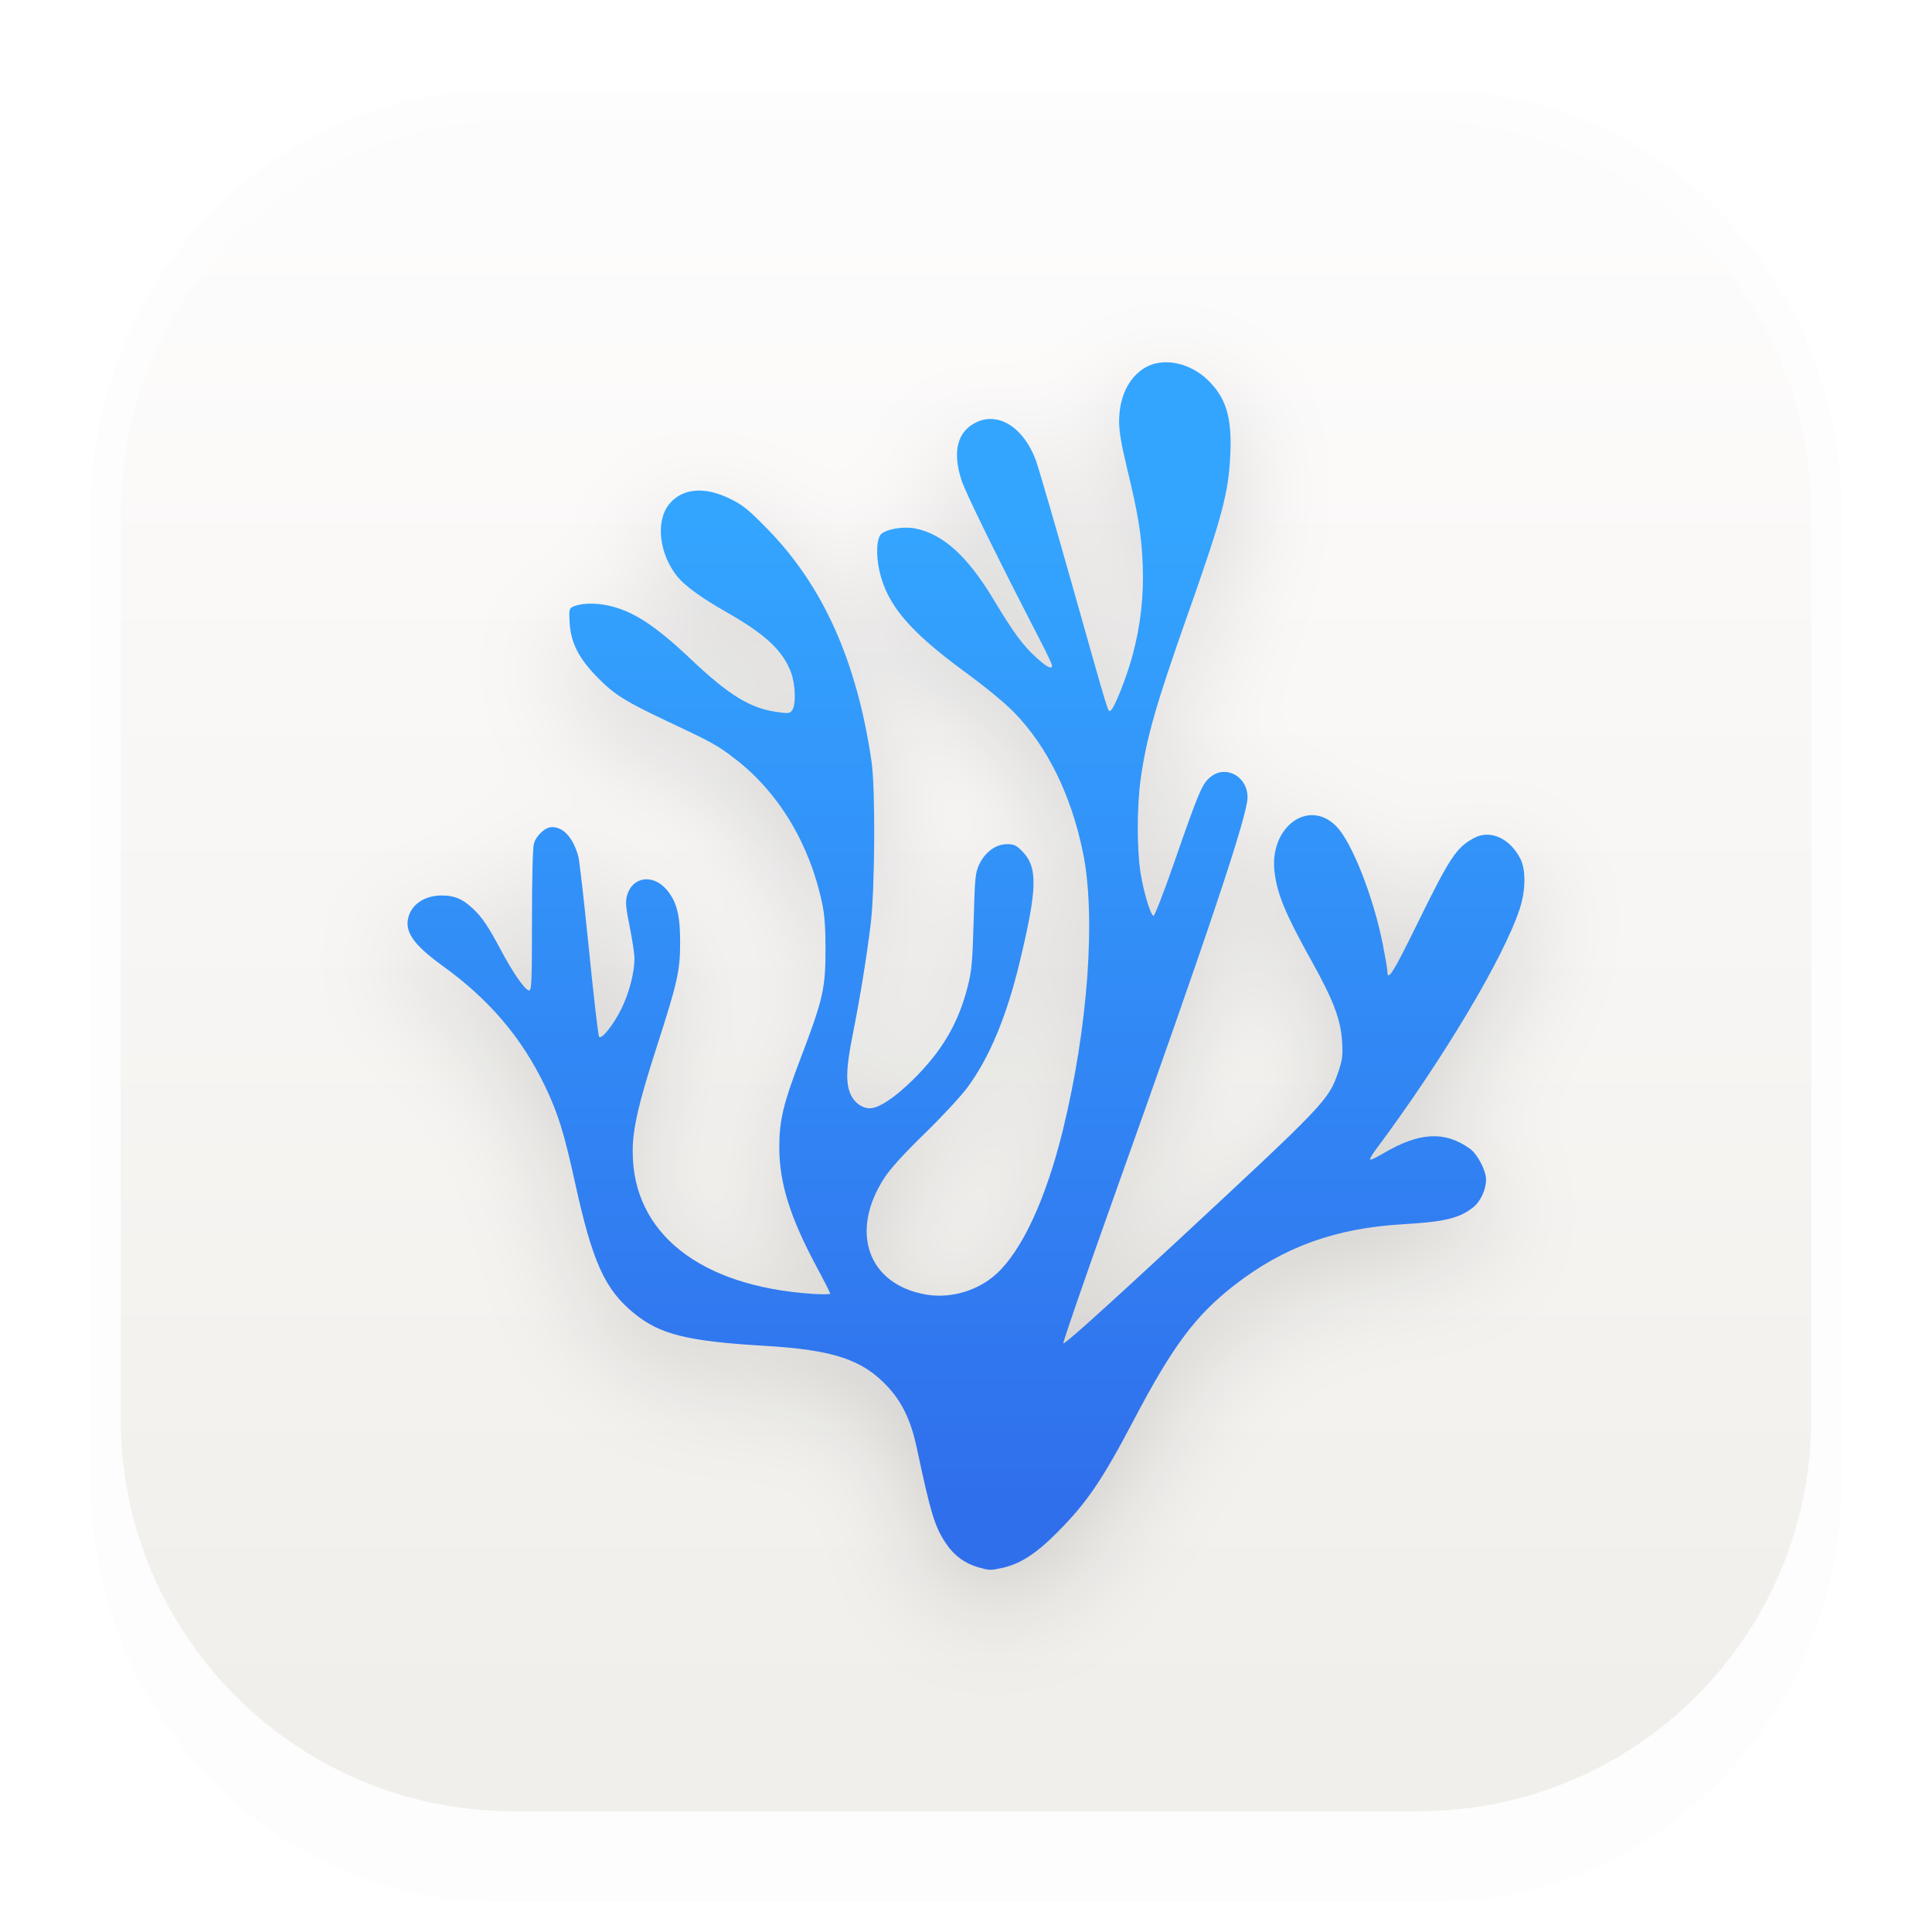
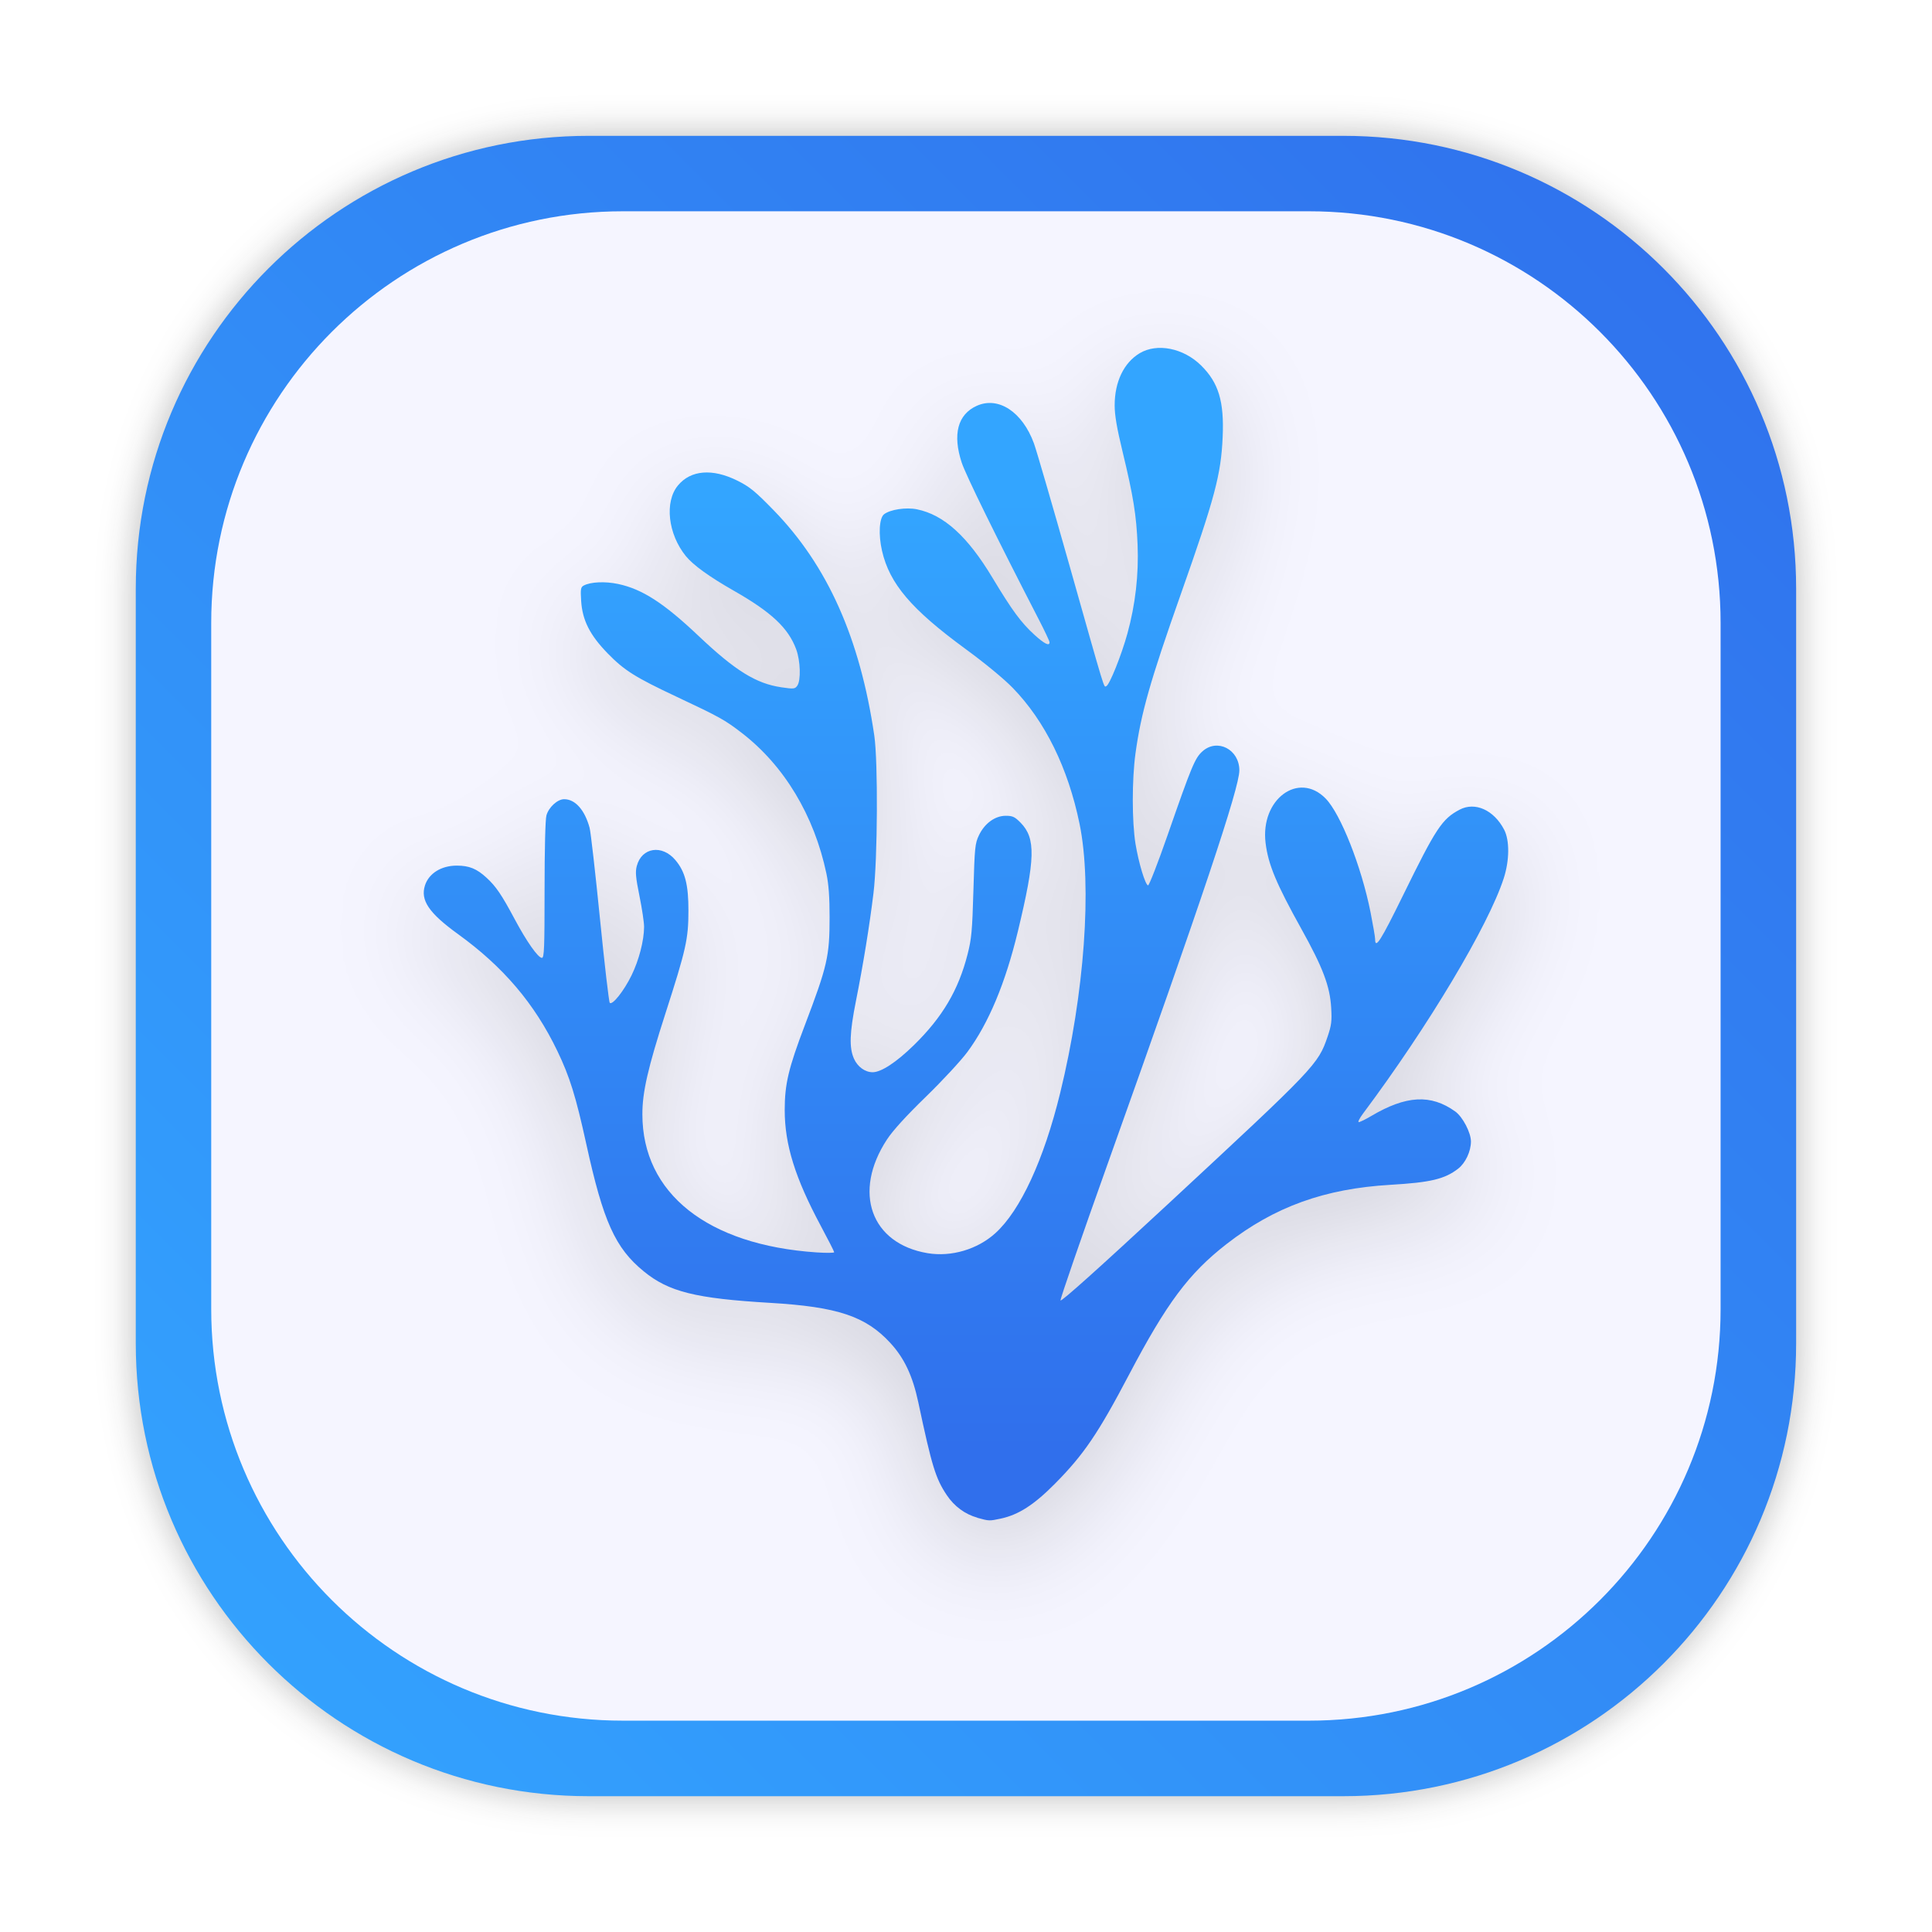
- <svg xmlns="http://www.w3.org/2000/svg" width="64" height="64" version="1">
-   <defs>
-     <linearGradient id="linearGradient862-3" x1="7.937" x2="7.937" y1="15.081" y2="1.852" gradientTransform="matrix(3.7795 0 0 3.7795 .000143 .031541)" gradientUnits="userSpaceOnUse">
-       <stop stop-color="#f1efeb" offset="0" />
-       <stop stop-color="#fdfcfc" offset="1" />
-     </linearGradient>
+ <svg xmlns="http://www.w3.org/2000/svg" id="svg296" version="1" viewBox="0 0 64 64">
+   <defs id="defs286">
    <linearGradient id="linearGradient859" x1="33.201" x2="33.201" y1="49.576" y2="17.146" gradientUnits="userSpaceOnUse">
-       <stop stop-color="#306fec" offset="0" />
-       <stop stop-color="#33a5ff" offset="1" />
+       <stop id="stop278" stop-color="#306fec" offset="0" />
+       <stop id="stop280" stop-color="#33a5ff" offset="1" />
    </linearGradient>
    <filter id="filter867" x="-.112" y="-.104" width="1.225" height="1.208" color-interpolation-filters="sRGB">
-       <feGaussianBlur stdDeviation="1.732" />
+       <feGaussianBlur id="feGaussianBlur283" stdDeviation="1.732" />
    </filter>
+     <filter id="filter1057-7" x="-.027" y="-.027" width="1.054" height="1.054" color-interpolation-filters="sRGB">
+       <feGaussianBlur id="feGaussianBlur443" stdDeviation="0.619" />
+     </filter>
+     <linearGradient id="linearGradient28079" x1="1.191" x2="15.743" y1="15.743" y2="1.191" gradientTransform="matrix(3.779602 0 0 3.779602 -.003336 -.0012737)" gradientUnits="userSpaceOnUse">
+       <stop id="stop28073" stop-color="#33a5ff" offset="0" />
+       <stop id="stop28075" stop-color="#306fec" offset="1" />
+     </linearGradient>
  </defs>
-   <path d="m16.474 3c-7.434 0-13.47 6.247-13.47 13.938v32.125c0 7.691 6.036 13.938 13.47 13.938h31.054c7.434 0 13.472-6.247 13.472-13.938v-32.125c0-7.691-6.038-13.938-13.472-13.938zm1.029 0.969h28.996c6.963 0 12.568 5.799 12.568 13.002v29.998c0 7.203-5.605 13.002-12.568 13.002h-28.996c-6.963 0-12.568-5.799-12.568-13.002v-29.998c0-7.203 5.605-13.002 12.568-13.002z" color="#000000" color-rendering="auto" dominant-baseline="auto" image-rendering="auto" opacity=".01" solid-color="#000000" stop-color="#000000" stroke-width="3.78" style="font-feature-settings:normal;font-variant-alternates:normal;font-variant-caps:normal;font-variant-east-asian:normal;font-variant-ligatures:normal;font-variant-numeric:normal;font-variant-position:normal;font-variation-settings:normal;inline-size:0;isolation:auto;mix-blend-mode:normal;shape-margin:0;shape-padding:0;text-decoration-color:#000000;text-decoration-line:none;text-decoration-style:solid;text-indent:0;text-orientation:mixed;text-transform:none;white-space:normal" />
-   <rect x="4" y="4" width="55.999" height="55.999" rx="13.001" ry="13.001" fill="url(#linearGradient862-3)" stroke-width="3.779" />
-   <path d="m32.39 53c-0.422-0.116-0.79-0.387-1.047-0.772-0.38-0.568-0.506-0.98-0.969-3.158-0.193-0.908-0.477-1.512-0.957-2.033-0.837-0.909-1.802-1.231-4.09-1.366-2.56-0.151-3.468-0.377-4.323-1.077-0.972-0.795-1.378-1.694-1.958-4.34-0.359-1.635-0.564-2.295-0.987-3.175-0.776-1.616-1.843-2.871-3.388-3.988-0.996-0.72-1.292-1.157-1.129-1.664 0.133-0.41 0.557-0.674 1.084-0.674 0.424 0 0.682 0.105 1.018 0.415 0.323 0.297 0.513 0.578 0.959 1.413 0.407 0.763 0.798 1.319 0.928 1.319 0.078 0 0.091-0.322 0.091-2.313 0-1.384 0.025-2.406 0.063-2.545 0.076-0.279 0.377-0.555 0.605-0.555 0.378 5.72e-4 0.702 0.365 0.868 0.975 0.038 0.138 0.196 1.526 0.352 3.084 0.156 1.558 0.307 2.857 0.336 2.888 0.087 0.094 0.484-0.406 0.743-0.937 0.254-0.521 0.426-1.185 0.428-1.655 7e-4 -0.149-0.07-0.621-0.157-1.05-0.129-0.638-0.146-0.825-0.092-1.026 0.168-0.637 0.864-0.742 1.32-0.199 0.33 0.393 0.444 0.839 0.442 1.728 0 0.963-0.083 1.322-0.78 3.488-0.603 1.871-0.793 2.701-0.791 3.454 0 2.701 2.224 4.46 5.942 4.712 0.331 0.022 0.602 0.02 0.602-0.006 0-0.025-0.207-0.433-0.461-0.906-0.873-1.63-1.227-2.768-1.227-3.944 0-0.885 0.128-1.426 0.689-2.901 0.767-2.018 0.842-2.346 0.842-3.677 5.61e-4 -0.693-0.031-1.124-0.108-1.489-0.417-1.986-1.445-3.692-2.896-4.806-0.575-0.442-0.747-0.537-2.217-1.229-1.414-0.665-1.782-0.897-2.348-1.477-0.608-0.623-0.865-1.131-0.907-1.79-0.025-0.407-0.015-0.471 0.087-0.526 0.234-0.126 0.73-0.148 1.174-0.054 0.823 0.175 1.56 0.651 2.74 1.768 1.256 1.19 1.964 1.63 2.829 1.757 0.421 0.062 0.464 0.058 0.543-0.053 0.129-0.179 0.109-0.847-0.036-1.242-0.269-0.728-0.844-1.268-2.131-2.001-0.827-0.471-1.385-0.873-1.634-1.18-0.609-0.75-0.733-1.848-0.271-2.408 0.437-0.53 1.179-0.59 2.033-0.164 0.416 0.207 0.601 0.359 1.232 1.006 1.84 1.889 2.947 4.368 3.435 7.687 0.13 0.886 0.114 4.223-0.028 5.382-0.135 1.105-0.347 2.416-0.598 3.676-0.217 1.092-0.234 1.593-0.067 1.969 0.123 0.276 0.378 0.461 0.637 0.461 0.292 0 0.81-0.34 1.406-0.923 0.974-0.953 1.52-1.876 1.832-3.098 0.136-0.533 0.16-0.795 0.2-2.184 0.042-1.468 0.055-1.6 0.188-1.878 0.193-0.406 0.549-0.666 0.914-0.666 0.237 0 0.309 0.034 0.509 0.237 0.521 0.531 0.503 1.229-0.095 3.709-0.427 1.768-0.997 3.131-1.72 4.11-0.217 0.294-0.855 0.983-1.418 1.53-0.676 0.657-1.127 1.152-1.328 1.459-1.177 1.794-0.549 3.551 1.384 3.877 0.809 0.136 1.705-0.128 2.317-0.684 0.853-0.774 1.65-2.497 2.208-4.777 0.83-3.388 1.096-7.073 0.663-9.182-0.391-1.908-1.177-3.507-2.28-4.642-0.301-0.31-0.954-0.848-1.616-1.332-1.845-1.351-2.587-2.223-2.844-3.344-0.128-0.556-0.095-1.122 0.07-1.249 0.214-0.163 0.751-0.244 1.122-0.168 0.919 0.188 1.726 0.92 2.577 2.337 0.669 1.113 0.975 1.529 1.433 1.946 0.34 0.309 0.513 0.394 0.513 0.253 0-0.037-0.163-0.384-0.363-0.771-1.451-2.812-2.493-4.933-2.634-5.36-0.316-0.962-0.136-1.643 0.514-1.936 0.737-0.332 1.557 0.206 1.951 1.282 0.084 0.229 0.628 2.099 1.209 4.154 1.254 4.438 1.169 4.159 1.258 4.129 0.109-0.036 0.517-1.052 0.723-1.8 0.27-0.982 0.388-2.005 0.346-3.029-0.041-1.003-0.145-1.652-0.511-3.166-0.197-0.815-0.271-1.248-0.271-1.587 0-0.801 0.313-1.453 0.851-1.776 0.597-0.358 1.498-0.178 2.101 0.419 0.593 0.587 0.785 1.222 0.733 2.428-0.055 1.289-0.263 2.071-1.432 5.382-1.042 2.951-1.355 4.052-1.543 5.425-0.123 0.9-0.121 2.321 0 3.077 0.109 0.661 0.33 1.393 0.428 1.424 0.035 0.011 0.338-0.766 0.672-1.727 0.819-2.353 0.929-2.618 1.185-2.847 0.507-0.454 1.259-0.065 1.259 0.65 0 0.598-1.264 4.375-4.486 13.403-0.899 2.52-1.627 4.626-1.616 4.68 0.014 0.063 1.3-1.091 3.663-3.283 5.048-4.685 5.124-4.764 5.451-5.721 0.13-0.384 0.148-0.523 0.121-0.982-0.043-0.735-0.283-1.369-1.012-2.679-0.862-1.55-1.137-2.208-1.226-2.941-0.183-1.49 1.125-2.459 2.048-1.518 0.512 0.522 1.222 2.321 1.533 3.883 0.085 0.431 0.156 0.843 0.156 0.914 0 0.362 0.191 0.061 0.962-1.512 1.116-2.276 1.322-2.588 1.921-2.904 0.526-0.277 1.169 0.011 1.519 0.683 0.189 0.363 0.184 1.047-0.014 1.658-0.522 1.615-2.579 5.056-4.795 8.02-0.123 0.164-0.191 0.299-0.151 0.299 0.041 0 0.23-0.093 0.423-0.207 1.192-0.706 2.036-0.752 2.868-0.156 0.254 0.182 0.537 0.723 0.536 1.024-0.001 0.341-0.188 0.736-0.439 0.93-0.46 0.354-0.941 0.468-2.306 0.548-2.246 0.131-3.952 0.747-5.589 2.018-1.29 1.002-2.044 2.012-3.335 4.467-1.05 1.998-1.543 2.723-2.525 3.714-0.711 0.718-1.242 1.06-1.847 1.189-0.395 0.084-0.392 0.084-0.805-0.029z" filter="url(#filter867)" opacity=".15" />
-   <path d="m32.39 51.911c-0.422-0.116-0.79-0.387-1.047-0.772-0.38-0.568-0.506-0.98-0.969-3.158-0.193-0.908-0.477-1.512-0.957-2.033-0.837-0.909-1.802-1.231-4.09-1.366-2.56-0.151-3.468-0.377-4.323-1.077-0.972-0.795-1.378-1.694-1.958-4.34-0.359-1.635-0.564-2.295-0.987-3.175-0.776-1.616-1.843-2.871-3.388-3.988-0.996-0.72-1.292-1.157-1.129-1.664 0.133-0.41 0.557-0.674 1.084-0.674 0.424 0 0.682 0.105 1.018 0.415 0.323 0.297 0.513 0.578 0.959 1.413 0.407 0.763 0.798 1.319 0.928 1.319 0.078 0 0.091-0.322 0.091-2.313 0-1.384 0.025-2.406 0.063-2.545 0.076-0.279 0.377-0.555 0.605-0.555 0.378 5.72e-4 0.702 0.365 0.868 0.975 0.038 0.138 0.196 1.526 0.352 3.084 0.156 1.558 0.307 2.857 0.336 2.888 0.087 0.094 0.484-0.406 0.743-0.937 0.254-0.521 0.426-1.185 0.428-1.655 7e-4 -0.149-0.07-0.621-0.157-1.05-0.129-0.638-0.146-0.825-0.092-1.026 0.168-0.637 0.864-0.742 1.32-0.199 0.33 0.393 0.444 0.839 0.442 1.728 0 0.963-0.083 1.322-0.78 3.488-0.603 1.871-0.793 2.701-0.791 3.454 0 2.701 2.224 4.46 5.942 4.712 0.331 0.022 0.602 0.02 0.602-0.006 0-0.025-0.207-0.433-0.461-0.906-0.873-1.63-1.227-2.768-1.227-3.944 0-0.885 0.128-1.426 0.689-2.901 0.767-2.018 0.842-2.346 0.842-3.677 5.61e-4 -0.693-0.031-1.124-0.108-1.489-0.417-1.986-1.445-3.692-2.896-4.806-0.575-0.442-0.747-0.537-2.217-1.229-1.414-0.665-1.782-0.897-2.348-1.477-0.608-0.623-0.865-1.131-0.907-1.79-0.025-0.407-0.015-0.471 0.087-0.526 0.234-0.126 0.73-0.148 1.174-0.054 0.823 0.175 1.56 0.651 2.74 1.768 1.256 1.19 1.964 1.63 2.829 1.757 0.421 0.062 0.464 0.058 0.543-0.053 0.129-0.179 0.109-0.847-0.036-1.242-0.269-0.728-0.844-1.268-2.131-2.001-0.827-0.471-1.385-0.873-1.634-1.18-0.609-0.75-0.733-1.848-0.271-2.408 0.437-0.53 1.179-0.59 2.033-0.164 0.416 0.207 0.601 0.359 1.232 1.006 1.84 1.889 2.947 4.368 3.435 7.687 0.13 0.886 0.114 4.223-0.028 5.382-0.135 1.105-0.347 2.416-0.598 3.676-0.217 1.092-0.234 1.593-0.067 1.969 0.123 0.276 0.378 0.461 0.637 0.461 0.292 0 0.81-0.34 1.406-0.923 0.974-0.953 1.52-1.876 1.832-3.098 0.136-0.533 0.16-0.795 0.2-2.184 0.042-1.468 0.055-1.6 0.188-1.878 0.193-0.406 0.549-0.666 0.914-0.666 0.237 0 0.309 0.034 0.509 0.237 0.521 0.531 0.503 1.229-0.095 3.709-0.427 1.768-0.997 3.131-1.72 4.11-0.217 0.294-0.855 0.983-1.418 1.53-0.676 0.657-1.127 1.152-1.328 1.459-1.177 1.794-0.549 3.551 1.384 3.877 0.809 0.136 1.705-0.128 2.317-0.684 0.853-0.774 1.65-2.497 2.208-4.777 0.83-3.388 1.096-7.073 0.663-9.182-0.391-1.908-1.177-3.507-2.28-4.642-0.301-0.31-0.954-0.848-1.616-1.332-1.845-1.351-2.587-2.223-2.844-3.344-0.128-0.556-0.095-1.122 0.07-1.249 0.214-0.163 0.751-0.244 1.122-0.168 0.919 0.188 1.726 0.92 2.577 2.337 0.669 1.113 0.975 1.529 1.433 1.946 0.34 0.309 0.513 0.394 0.513 0.253 0-0.037-0.163-0.384-0.363-0.771-1.451-2.812-2.493-4.933-2.634-5.36-0.316-0.962-0.136-1.643 0.514-1.936 0.737-0.332 1.557 0.206 1.951 1.282 0.084 0.229 0.628 2.099 1.209 4.154 1.254 4.438 1.169 4.159 1.258 4.129 0.109-0.036 0.517-1.052 0.723-1.8 0.27-0.982 0.388-2.005 0.346-3.029-0.041-1.003-0.145-1.652-0.511-3.166-0.197-0.815-0.271-1.248-0.271-1.587 0-0.801 0.313-1.453 0.851-1.776 0.597-0.358 1.498-0.178 2.101 0.419 0.593 0.587 0.785 1.222 0.733 2.428-0.055 1.289-0.263 2.071-1.432 5.382-1.042 2.951-1.355 4.052-1.543 5.425-0.123 0.9-0.121 2.321 0 3.077 0.109 0.661 0.33 1.393 0.428 1.424 0.035 0.011 0.338-0.766 0.672-1.727 0.819-2.353 0.929-2.618 1.185-2.847 0.507-0.454 1.259-0.065 1.259 0.65 0 0.598-1.264 4.375-4.486 13.403-0.899 2.52-1.627 4.626-1.616 4.68 0.014 0.063 1.3-1.091 3.663-3.283 5.048-4.685 5.124-4.764 5.451-5.721 0.13-0.384 0.148-0.523 0.121-0.982-0.043-0.735-0.283-1.369-1.012-2.679-0.862-1.55-1.137-2.208-1.226-2.941-0.183-1.49 1.125-2.459 2.048-1.518 0.512 0.522 1.222 2.321 1.533 3.883 0.085 0.431 0.156 0.843 0.156 0.914 0 0.362 0.191 0.061 0.962-1.512 1.116-2.276 1.322-2.588 1.921-2.904 0.526-0.277 1.169 0.011 1.519 0.683 0.189 0.363 0.184 1.047-0.014 1.658-0.522 1.615-2.579 5.056-4.795 8.02-0.123 0.164-0.191 0.299-0.151 0.299 0.041 0 0.23-0.093 0.423-0.207 1.192-0.706 2.036-0.752 2.868-0.156 0.254 0.182 0.537 0.723 0.536 1.024-0.001 0.341-0.188 0.736-0.439 0.93-0.46 0.354-0.941 0.468-2.306 0.548-2.246 0.131-3.952 0.747-5.589 2.018-1.29 1.002-2.044 2.012-3.335 4.467-1.05 1.998-1.543 2.723-2.525 3.714-0.711 0.718-1.242 1.06-1.847 1.189-0.395 0.084-0.392 0.084-0.805-0.029z" fill="url(#linearGradient859)" />
+   <g stroke-linecap="round">
+     <rect id="rect453" transform="matrix(1.000045,0,0,1.000045,16.5173,11.07296)" x="-12.018" y="-6.574" width="55" height="55" ry="15" fill="#141414" filter="url(#filter1057-7)" opacity=".3" stroke-width="2.744" />
+     <rect id="rect455" x="4.498" y="4.5" width="55.001" height="55.001" ry="15" fill="url(#linearGradient28079)" stroke-width="2.744" />
+     <rect id="rect28034" x="6.997" y="6.999" width="50" height="50" ry="13.637" fill="#f5f5ff" stroke-width="2.495" />
+   </g>
+   <g id="g730" transform="matrix(.9709583 0 0 .9709583 .929393 -.1278333)">
+     <path id="path292" d="m32.39 53c-0.422-0.116-0.79-0.387-1.047-0.772-0.38-0.568-0.506-0.98-0.969-3.158-0.193-0.908-0.477-1.512-0.957-2.033-0.837-0.909-1.802-1.231-4.09-1.366-2.56-0.151-3.468-0.377-4.323-1.077-0.972-0.795-1.378-1.694-1.958-4.34-0.359-1.635-0.564-2.295-0.987-3.175-0.776-1.616-1.843-2.871-3.388-3.988-0.996-0.72-1.292-1.157-1.129-1.664 0.133-0.41 0.557-0.674 1.084-0.674 0.424 0 0.682 0.105 1.018 0.415 0.323 0.297 0.513 0.578 0.959 1.413 0.407 0.763 0.798 1.319 0.928 1.319 0.078 0 0.091-0.322 0.091-2.313 0-1.384 0.025-2.406 0.063-2.545 0.076-0.279 0.377-0.555 0.605-0.555 0.378 5.72e-4 0.702 0.365 0.868 0.975 0.038 0.138 0.196 1.526 0.352 3.084 0.156 1.558 0.307 2.857 0.336 2.888 0.087 0.094 0.484-0.406 0.743-0.937 0.254-0.521 0.426-1.185 0.428-1.655 7e-4 -0.149-0.07-0.621-0.157-1.05-0.129-0.638-0.146-0.825-0.092-1.026 0.168-0.637 0.864-0.742 1.32-0.199 0.33 0.393 0.444 0.839 0.442 1.728 0 0.963-0.083 1.322-0.78 3.488-0.603 1.871-0.793 2.701-0.791 3.454 0 2.701 2.224 4.46 5.942 4.712 0.331 0.022 0.602 0.02 0.602-0.006 0-0.025-0.207-0.433-0.461-0.906-0.873-1.63-1.227-2.768-1.227-3.944 0-0.885 0.128-1.426 0.689-2.901 0.767-2.018 0.842-2.346 0.842-3.677 5.61e-4 -0.693-0.031-1.124-0.108-1.489-0.417-1.986-1.445-3.692-2.896-4.806-0.575-0.442-0.747-0.537-2.217-1.229-1.414-0.665-1.782-0.897-2.348-1.477-0.608-0.623-0.865-1.131-0.907-1.79-0.025-0.407-0.015-0.471 0.087-0.526 0.234-0.126 0.73-0.148 1.174-0.054 0.823 0.175 1.56 0.651 2.74 1.768 1.256 1.19 1.964 1.63 2.829 1.757 0.421 0.062 0.464 0.058 0.543-0.053 0.129-0.179 0.109-0.847-0.036-1.242-0.269-0.728-0.844-1.268-2.131-2.001-0.827-0.471-1.385-0.873-1.634-1.18-0.609-0.75-0.733-1.848-0.271-2.408 0.437-0.53 1.179-0.59 2.033-0.164 0.416 0.207 0.601 0.359 1.232 1.006 1.84 1.889 2.947 4.368 3.435 7.687 0.13 0.886 0.114 4.223-0.028 5.382-0.135 1.105-0.347 2.416-0.598 3.676-0.217 1.092-0.234 1.593-0.067 1.969 0.123 0.276 0.378 0.461 0.637 0.461 0.292 0 0.81-0.34 1.406-0.923 0.974-0.953 1.52-1.876 1.832-3.098 0.136-0.533 0.16-0.795 0.2-2.184 0.042-1.468 0.055-1.6 0.188-1.878 0.193-0.406 0.549-0.666 0.914-0.666 0.237 0 0.309 0.034 0.509 0.237 0.521 0.531 0.503 1.229-0.095 3.709-0.427 1.768-0.997 3.131-1.72 4.11-0.217 0.294-0.855 0.983-1.418 1.53-0.676 0.657-1.127 1.152-1.328 1.459-1.177 1.794-0.549 3.551 1.384 3.877 0.809 0.136 1.705-0.128 2.317-0.684 0.853-0.774 1.65-2.497 2.208-4.777 0.83-3.388 1.096-7.073 0.663-9.182-0.391-1.908-1.177-3.507-2.28-4.642-0.301-0.31-0.954-0.848-1.616-1.332-1.845-1.351-2.587-2.223-2.844-3.344-0.128-0.556-0.095-1.122 0.07-1.249 0.214-0.163 0.751-0.244 1.122-0.168 0.919 0.188 1.726 0.92 2.577 2.337 0.669 1.113 0.975 1.529 1.433 1.946 0.34 0.309 0.513 0.394 0.513 0.253 0-0.037-0.163-0.384-0.363-0.771-1.451-2.812-2.493-4.933-2.634-5.36-0.316-0.962-0.136-1.643 0.514-1.936 0.737-0.332 1.557 0.206 1.951 1.282 0.084 0.229 0.628 2.099 1.209 4.154 1.254 4.438 1.169 4.159 1.258 4.129 0.109-0.036 0.517-1.052 0.723-1.8 0.27-0.982 0.388-2.005 0.346-3.029-0.041-1.003-0.145-1.652-0.511-3.166-0.197-0.815-0.271-1.248-0.271-1.587 0-0.801 0.313-1.453 0.851-1.776 0.597-0.358 1.498-0.178 2.101 0.419 0.593 0.587 0.785 1.222 0.733 2.428-0.055 1.289-0.263 2.071-1.432 5.382-1.042 2.951-1.355 4.052-1.543 5.425-0.123 0.9-0.121 2.321 0 3.077 0.109 0.661 0.33 1.393 0.428 1.424 0.035 0.011 0.338-0.766 0.672-1.727 0.819-2.353 0.929-2.618 1.185-2.847 0.507-0.454 1.259-0.065 1.259 0.65 0 0.598-1.264 4.375-4.486 13.403-0.899 2.52-1.627 4.626-1.616 4.68 0.014 0.063 1.3-1.091 3.663-3.283 5.048-4.685 5.124-4.764 5.451-5.721 0.13-0.384 0.148-0.523 0.121-0.982-0.043-0.735-0.283-1.369-1.012-2.679-0.862-1.55-1.137-2.208-1.226-2.941-0.183-1.49 1.125-2.459 2.048-1.518 0.512 0.522 1.222 2.321 1.533 3.883 0.085 0.431 0.156 0.843 0.156 0.914 0 0.362 0.191 0.061 0.962-1.512 1.116-2.276 1.322-2.588 1.921-2.904 0.526-0.277 1.169 0.011 1.519 0.683 0.189 0.363 0.184 1.047-0.014 1.658-0.522 1.615-2.579 5.056-4.795 8.02-0.123 0.164-0.191 0.299-0.151 0.299 0.041 0 0.23-0.093 0.423-0.207 1.192-0.706 2.036-0.752 2.868-0.156 0.254 0.182 0.537 0.723 0.536 1.024-0.001 0.341-0.188 0.736-0.439 0.93-0.46 0.354-0.941 0.468-2.306 0.548-2.246 0.131-3.952 0.747-5.589 2.018-1.29 1.002-2.044 2.012-3.335 4.467-1.05 1.998-1.543 2.723-2.525 3.714-0.711 0.718-1.242 1.06-1.847 1.189-0.395 0.084-0.392 0.084-0.805-0.029z" filter="url(#filter867)" opacity=".15" />
+     <path id="path294" d="m32.39 51.911c-0.422-0.116-0.79-0.387-1.047-0.772-0.38-0.568-0.506-0.98-0.969-3.158-0.193-0.908-0.477-1.512-0.957-2.033-0.837-0.909-1.802-1.231-4.09-1.366-2.56-0.151-3.468-0.377-4.323-1.077-0.972-0.795-1.378-1.694-1.958-4.34-0.359-1.635-0.564-2.295-0.987-3.175-0.776-1.616-1.843-2.871-3.388-3.988-0.996-0.72-1.292-1.157-1.129-1.664 0.133-0.41 0.557-0.674 1.084-0.674 0.424 0 0.682 0.105 1.018 0.415 0.323 0.297 0.513 0.578 0.959 1.413 0.407 0.763 0.798 1.319 0.928 1.319 0.078 0 0.091-0.322 0.091-2.313 0-1.384 0.025-2.406 0.063-2.545 0.076-0.279 0.377-0.555 0.605-0.555 0.378 5.72e-4 0.702 0.365 0.868 0.975 0.038 0.138 0.196 1.526 0.352 3.084 0.156 1.558 0.307 2.857 0.336 2.888 0.087 0.094 0.484-0.406 0.743-0.937 0.254-0.521 0.426-1.185 0.428-1.655 7e-4 -0.149-0.07-0.621-0.157-1.05-0.129-0.638-0.146-0.825-0.092-1.026 0.168-0.637 0.864-0.742 1.32-0.199 0.33 0.393 0.444 0.839 0.442 1.728 0 0.963-0.083 1.322-0.78 3.488-0.603 1.871-0.793 2.701-0.791 3.454 0 2.701 2.224 4.46 5.942 4.712 0.331 0.022 0.602 0.02 0.602-0.006 0-0.025-0.207-0.433-0.461-0.906-0.873-1.63-1.227-2.768-1.227-3.944 0-0.885 0.128-1.426 0.689-2.901 0.767-2.018 0.842-2.346 0.842-3.677 5.61e-4 -0.693-0.031-1.124-0.108-1.489-0.417-1.986-1.445-3.692-2.896-4.806-0.575-0.442-0.747-0.537-2.217-1.229-1.414-0.665-1.782-0.897-2.348-1.477-0.608-0.623-0.865-1.131-0.907-1.79-0.025-0.407-0.015-0.471 0.087-0.526 0.234-0.126 0.73-0.148 1.174-0.054 0.823 0.175 1.56 0.651 2.74 1.768 1.256 1.19 1.964 1.63 2.829 1.757 0.421 0.062 0.464 0.058 0.543-0.053 0.129-0.179 0.109-0.847-0.036-1.242-0.269-0.728-0.844-1.268-2.131-2.001-0.827-0.471-1.385-0.873-1.634-1.18-0.609-0.75-0.733-1.848-0.271-2.408 0.437-0.53 1.179-0.59 2.033-0.164 0.416 0.207 0.601 0.359 1.232 1.006 1.84 1.889 2.947 4.368 3.435 7.687 0.13 0.886 0.114 4.223-0.028 5.382-0.135 1.105-0.347 2.416-0.598 3.676-0.217 1.092-0.234 1.593-0.067 1.969 0.123 0.276 0.378 0.461 0.637 0.461 0.292 0 0.81-0.34 1.406-0.923 0.974-0.953 1.52-1.876 1.832-3.098 0.136-0.533 0.16-0.795 0.2-2.184 0.042-1.468 0.055-1.6 0.188-1.878 0.193-0.406 0.549-0.666 0.914-0.666 0.237 0 0.309 0.034 0.509 0.237 0.521 0.531 0.503 1.229-0.095 3.709-0.427 1.768-0.997 3.131-1.72 4.11-0.217 0.294-0.855 0.983-1.418 1.53-0.676 0.657-1.127 1.152-1.328 1.459-1.177 1.794-0.549 3.551 1.384 3.877 0.809 0.136 1.705-0.128 2.317-0.684 0.853-0.774 1.65-2.497 2.208-4.777 0.83-3.388 1.096-7.073 0.663-9.182-0.391-1.908-1.177-3.507-2.28-4.642-0.301-0.31-0.954-0.848-1.616-1.332-1.845-1.351-2.587-2.223-2.844-3.344-0.128-0.556-0.095-1.122 0.07-1.249 0.214-0.163 0.751-0.244 1.122-0.168 0.919 0.188 1.726 0.92 2.577 2.337 0.669 1.113 0.975 1.529 1.433 1.946 0.34 0.309 0.513 0.394 0.513 0.253 0-0.037-0.163-0.384-0.363-0.771-1.451-2.812-2.493-4.933-2.634-5.36-0.316-0.962-0.136-1.643 0.514-1.936 0.737-0.332 1.557 0.206 1.951 1.282 0.084 0.229 0.628 2.099 1.209 4.154 1.254 4.438 1.169 4.159 1.258 4.129 0.109-0.036 0.517-1.052 0.723-1.8 0.27-0.982 0.388-2.005 0.346-3.029-0.041-1.003-0.145-1.652-0.511-3.166-0.197-0.815-0.271-1.248-0.271-1.587 0-0.801 0.313-1.453 0.851-1.776 0.597-0.358 1.498-0.178 2.101 0.419 0.593 0.587 0.785 1.222 0.733 2.428-0.055 1.289-0.263 2.071-1.432 5.382-1.042 2.951-1.355 4.052-1.543 5.425-0.123 0.9-0.121 2.321 0 3.077 0.109 0.661 0.33 1.393 0.428 1.424 0.035 0.011 0.338-0.766 0.672-1.727 0.819-2.353 0.929-2.618 1.185-2.847 0.507-0.454 1.259-0.065 1.259 0.65 0 0.598-1.264 4.375-4.486 13.403-0.899 2.52-1.627 4.626-1.616 4.68 0.014 0.063 1.3-1.091 3.663-3.283 5.048-4.685 5.124-4.764 5.451-5.721 0.13-0.384 0.148-0.523 0.121-0.982-0.043-0.735-0.283-1.369-1.012-2.679-0.862-1.55-1.137-2.208-1.226-2.941-0.183-1.49 1.125-2.459 2.048-1.518 0.512 0.522 1.222 2.321 1.533 3.883 0.085 0.431 0.156 0.843 0.156 0.914 0 0.362 0.191 0.061 0.962-1.512 1.116-2.276 1.322-2.588 1.921-2.904 0.526-0.277 1.169 0.011 1.519 0.683 0.189 0.363 0.184 1.047-0.014 1.658-0.522 1.615-2.579 5.056-4.795 8.02-0.123 0.164-0.191 0.299-0.151 0.299 0.041 0 0.23-0.093 0.423-0.207 1.192-0.706 2.036-0.752 2.868-0.156 0.254 0.182 0.537 0.723 0.536 1.024-0.001 0.341-0.188 0.736-0.439 0.93-0.46 0.354-0.941 0.468-2.306 0.548-2.246 0.131-3.952 0.747-5.589 2.018-1.29 1.002-2.044 2.012-3.335 4.467-1.05 1.998-1.543 2.723-2.525 3.714-0.711 0.718-1.242 1.06-1.847 1.189-0.395 0.084-0.392 0.084-0.805-0.029z" fill="url(#linearGradient859)" />
+   </g>
</svg>
